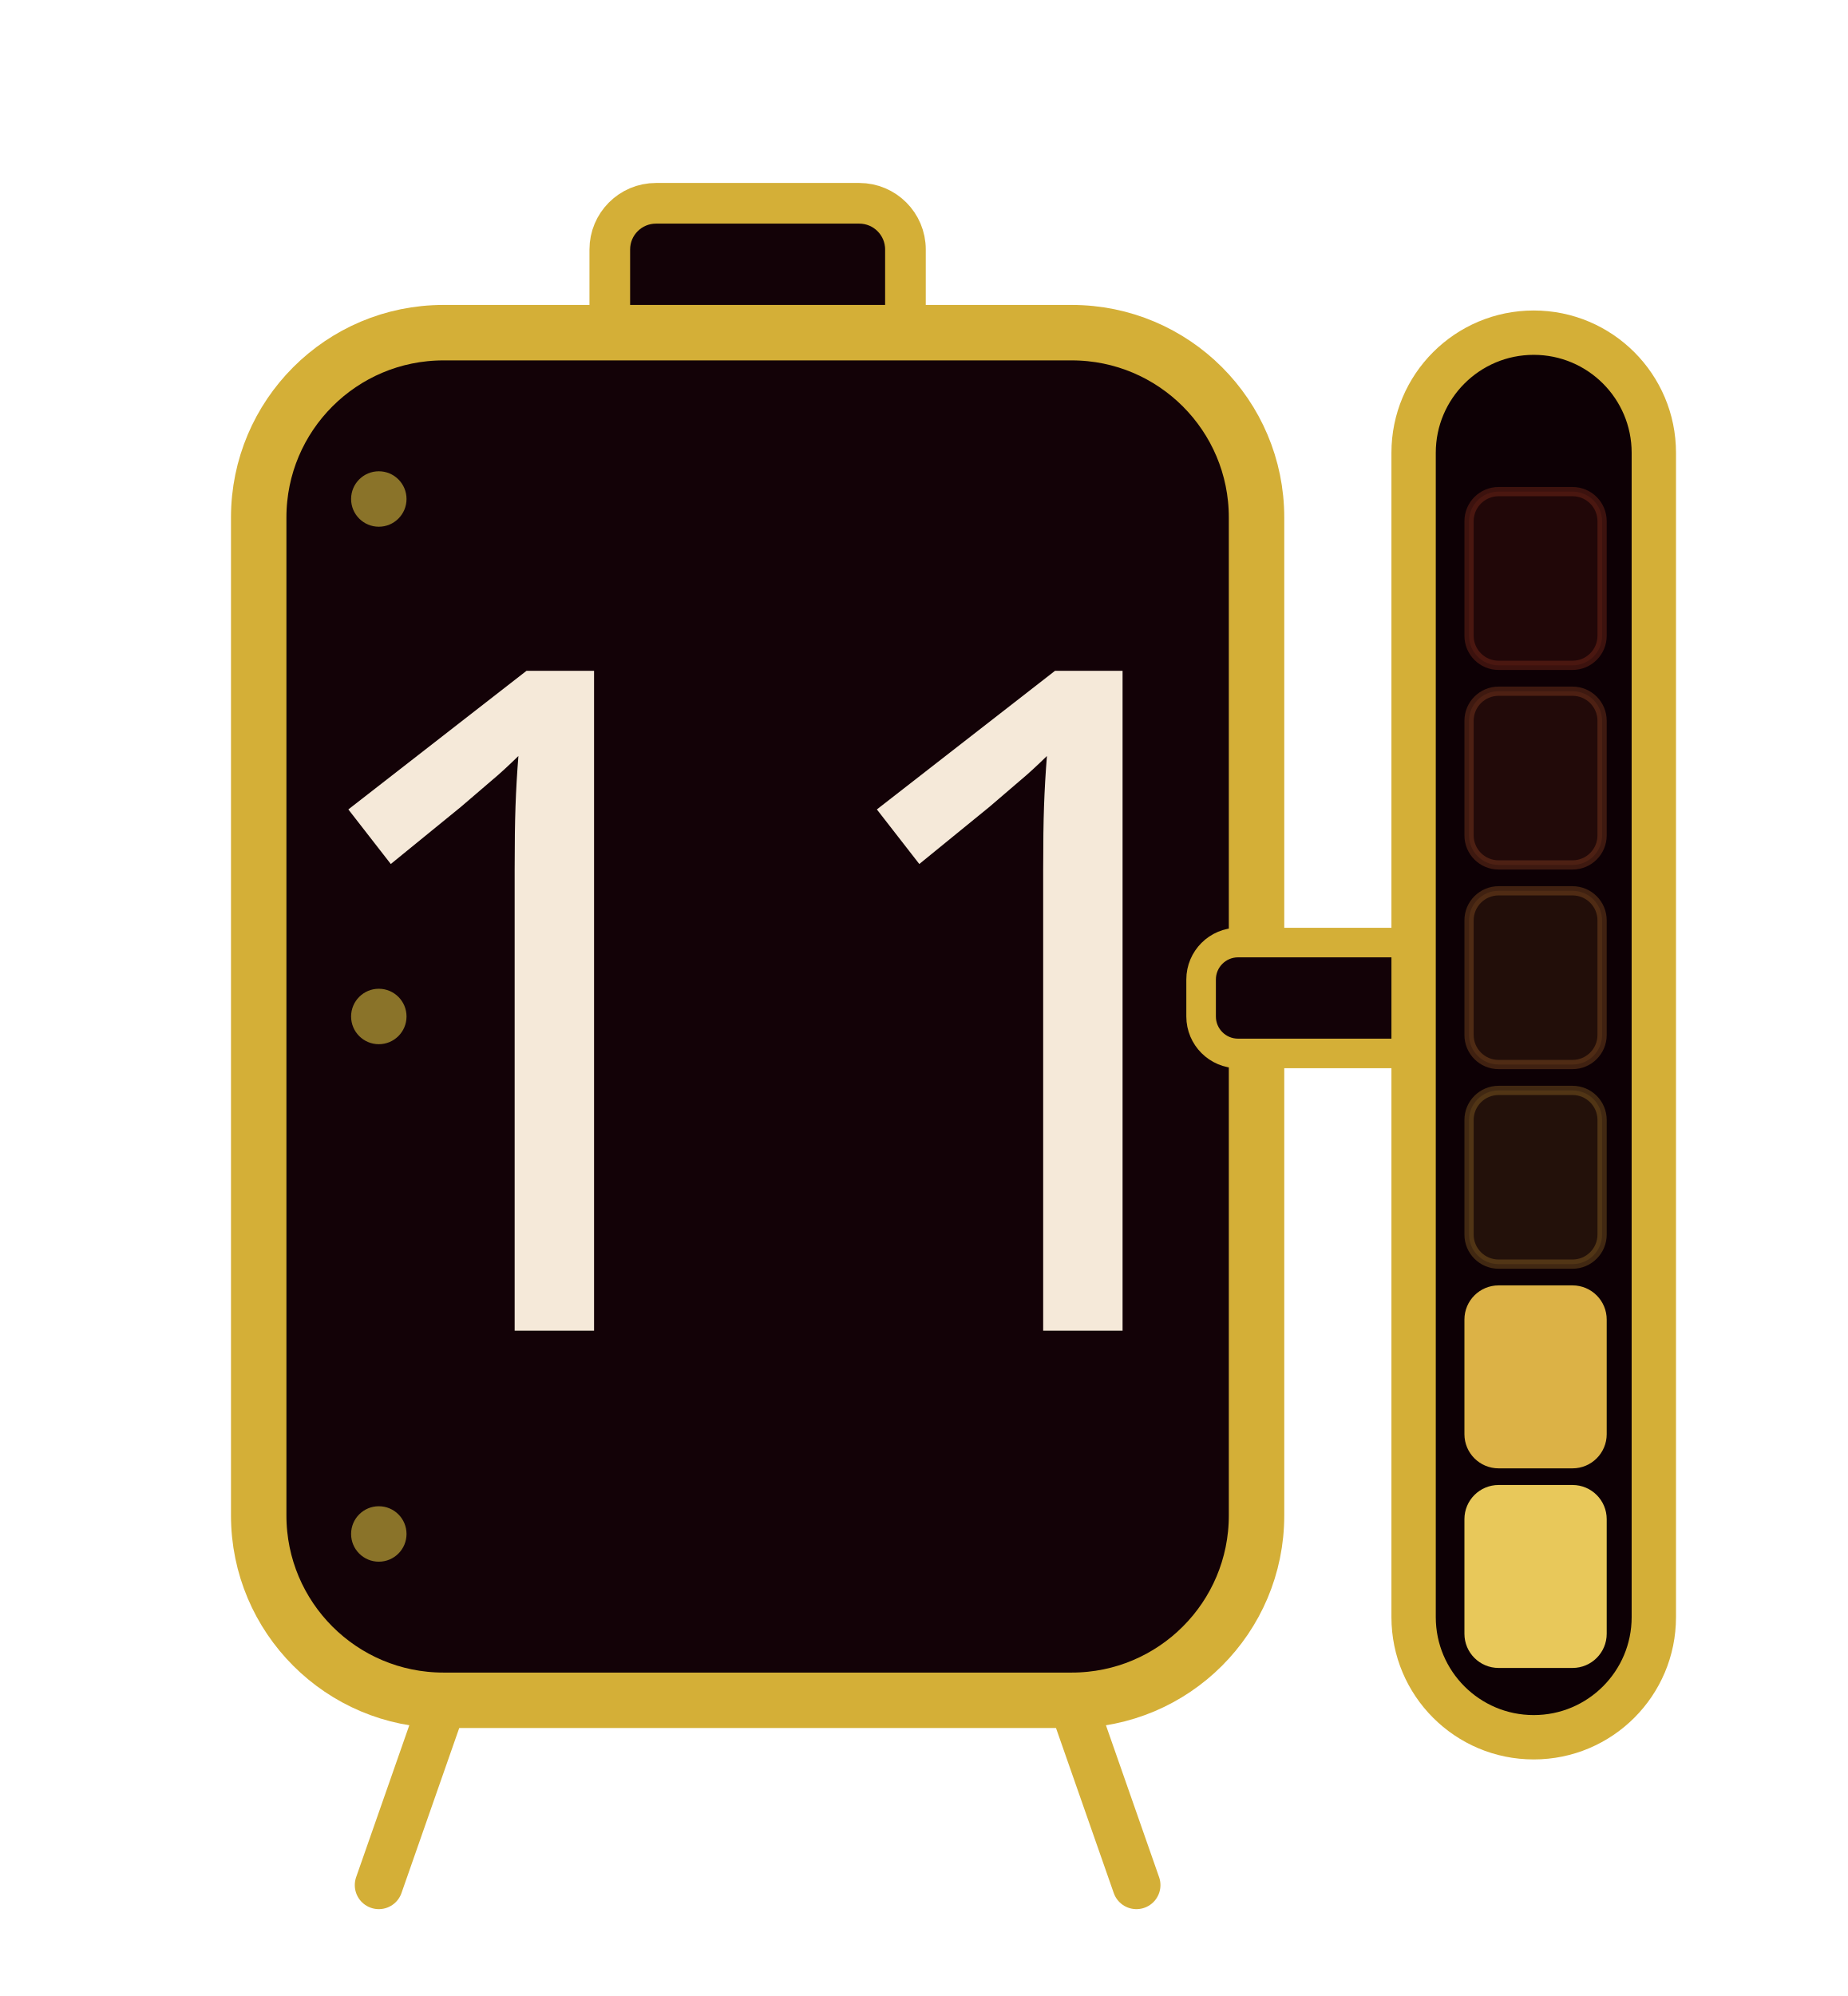
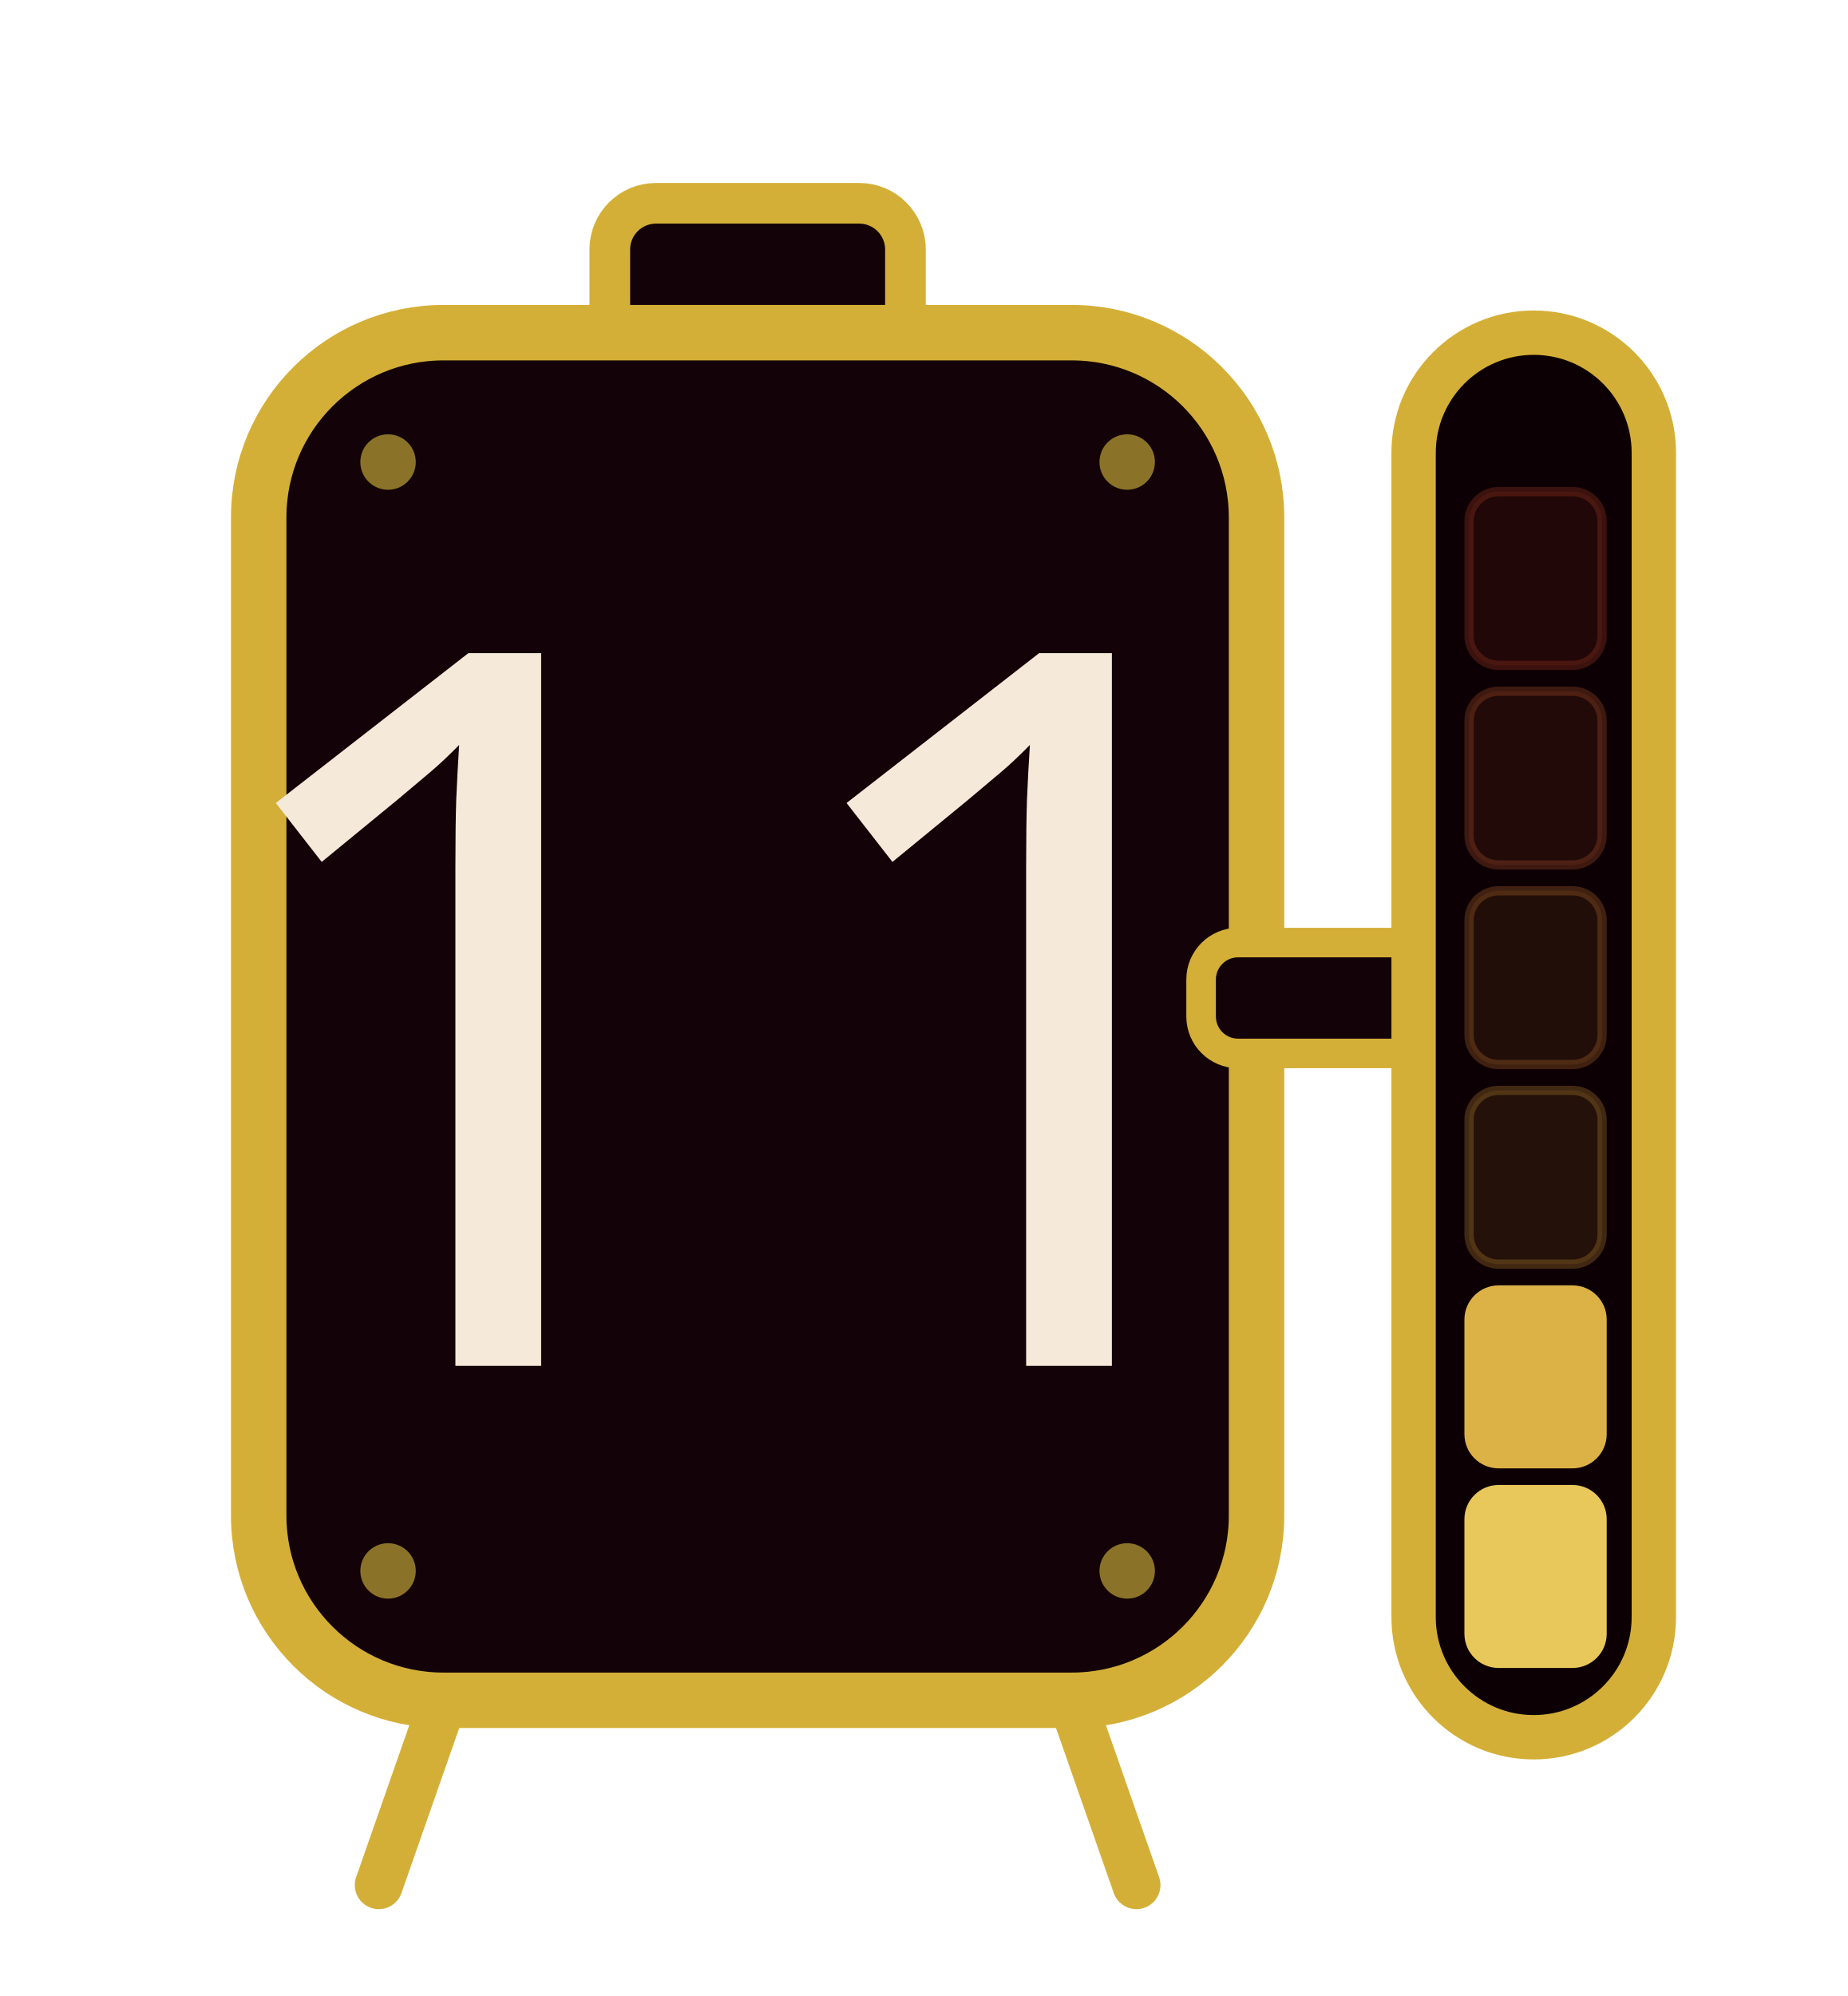
<svg xmlns="http://www.w3.org/2000/svg" viewBox="0 0 100 108" width="200" height="216">
-   <defs />
  <rect x="33" y="11" width="16" height="8" rx="2.5" fill="#130207" stroke="#d4af37" stroke-width="2.2" />
  <path d="M24 92 l-3.5 10 M58 92 l3.5 10" stroke="#d4af37" stroke-width="2.6" stroke-linecap="round" />
  <rect x="14" y="18" width="54" height="74" rx="10" fill="#130207" stroke="#d4af37" stroke-width="3" />
-   <circle cx="20.5" cy="27" r="1.5" fill="#8a7329" />
-   <circle cx="20.5" cy="55" r="1.5" fill="#8a7329" />
-   <circle cx="20.5" cy="83" r="1.5" fill="#8a7329" />
-   <text x="43" y="72" text-anchor="middle" font-family="'Bebas Neue', Impact, sans-serif" font-size="50" fill="#f5e9d9">11</text>
+   <circle cx="21" cy="25" r="1.5" fill="#8a7329" />
+   <circle cx="61" cy="25" r="1.5" fill="#8a7329" />
+   <circle cx="21" cy="85" r="1.5" fill="#8a7329" />
+   <circle cx="61" cy="85" r="1.5" fill="#8a7329" />
+   <text x="41" y="73.9" text-anchor="middle" font-family="'Bebas Neue', Impact, sans-serif" font-size="54" fill="#f5e9d9">11</text>
  <rect x="65" y="51" width="14" height="6" rx="2" fill="#130207" stroke="#d4af37" stroke-width="1.6" />
  <rect x="76.5" y="18" width="13" height="76" rx="6.5" fill="#0d0005" stroke="#d4af37" stroke-width="2.4" />
  <rect x="79.5" y="80.6" width="7.2" height="9.4" rx="1.6" fill="#e8c85a" fill-opacity="1" stroke="#e8c85a" stroke-opacity="1" stroke-width="0.5" />
  <rect x="79.5" y="69.8" width="7.2" height="9.4" rx="1.6" fill="#dcb246" fill-opacity="1" stroke="#dcb246" stroke-opacity="1" stroke-width="0.5" />
  <rect x="79.5" y="59.0" width="7.2" height="9.4" rx="1.6" fill="#d49a37" fill-opacity="0.11" stroke="#d49a37" stroke-opacity="0.26" stroke-width="0.5" />
  <rect x="79.5" y="48.2" width="7.2" height="9.4" rx="1.6" fill="#cf7f33" fill-opacity="0.11" stroke="#cf7f33" stroke-opacity="0.26" stroke-width="0.5" />
  <rect x="79.5" y="37.4" width="7.2" height="9.4" rx="1.6" fill="#c8632e" fill-opacity="0.11" stroke="#c8632e" stroke-opacity="0.26" stroke-width="0.5" />
  <rect x="79.5" y="26.6" width="7.2" height="9.4" rx="1.6" fill="#c0472a" fill-opacity="0.11" stroke="#c0472a" stroke-opacity="0.26" stroke-width="0.5" />
</svg>
